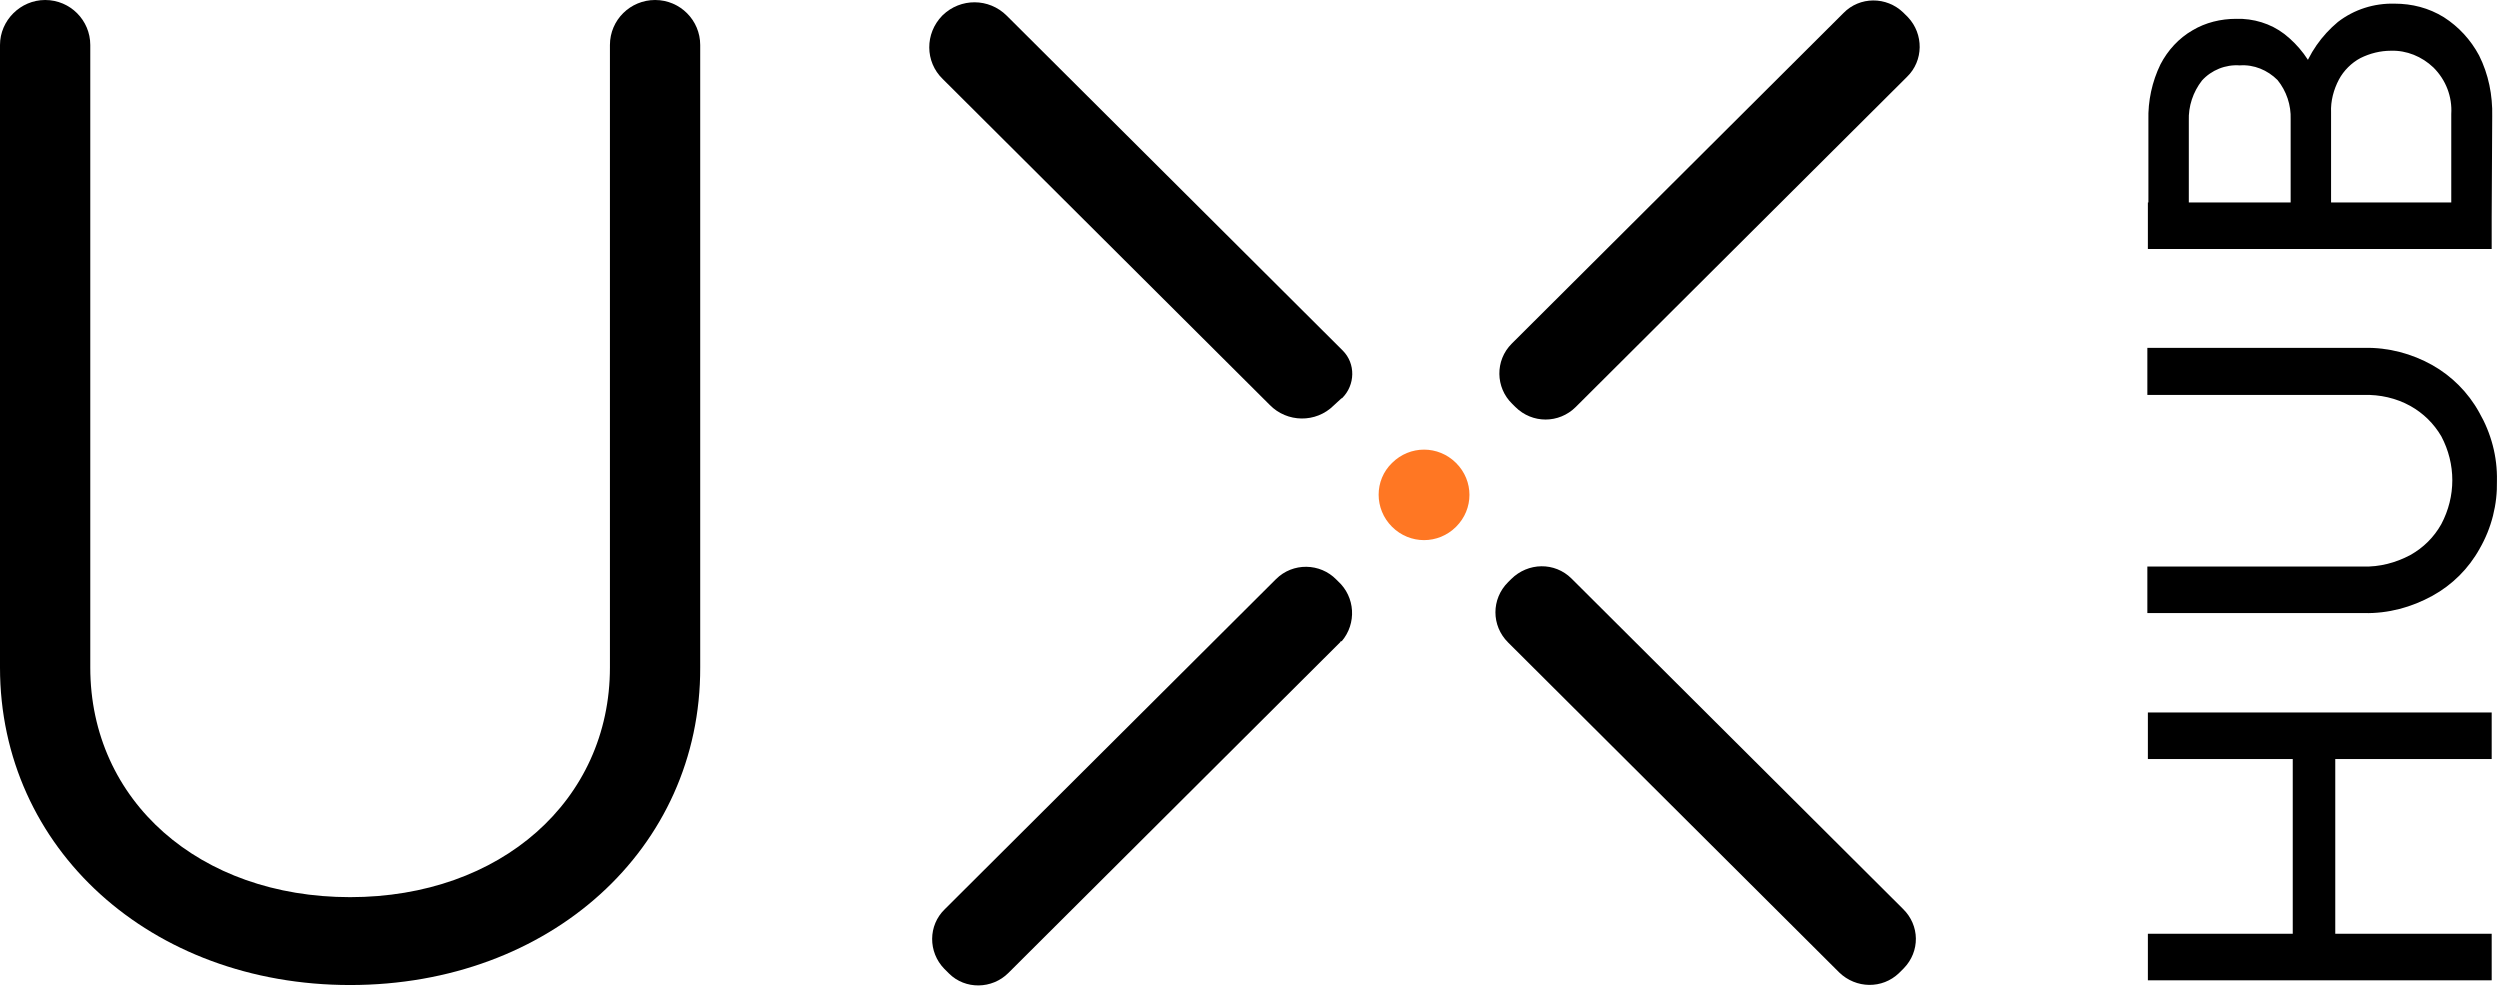
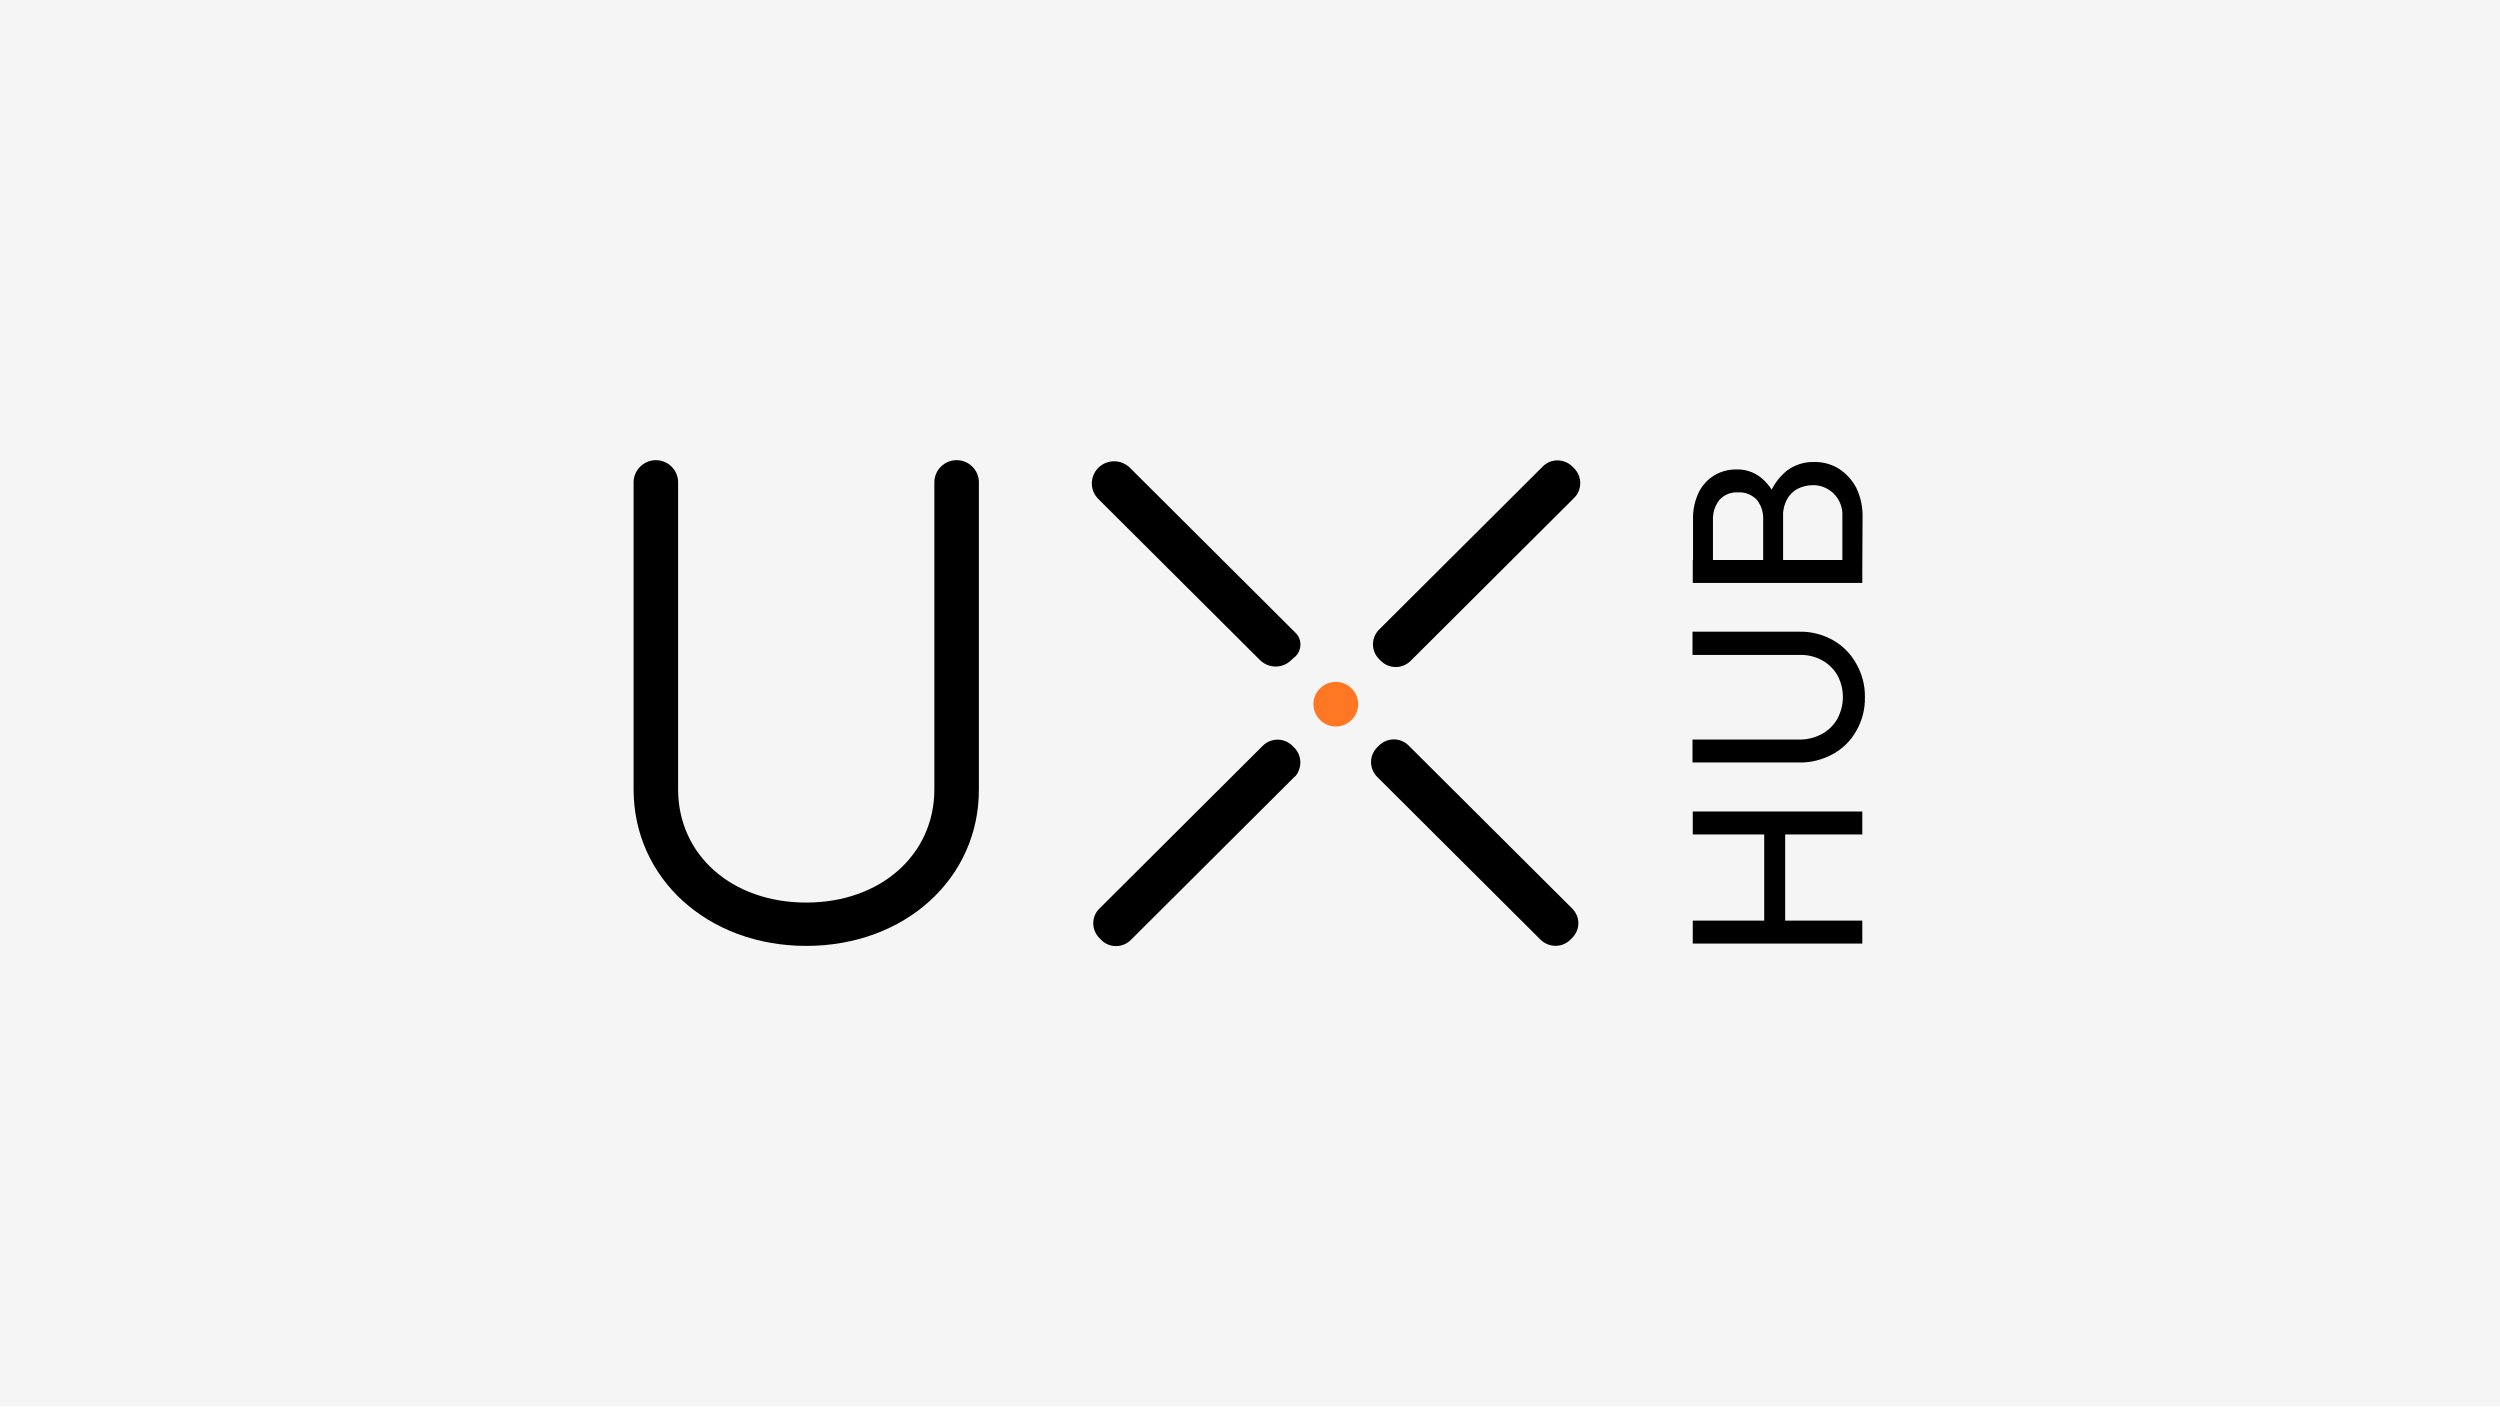
- <svg xmlns="http://www.w3.org/2000/svg" width="789" height="311" viewBox="0 0 789 311" fill="none">
-   <path d="M423.089 125.971C422.426 126.631 421.598 127.291 420.936 127.952C415.303 133.565 406.192 133.4 400.725 127.787L297.521 24.932C291.888 19.484 291.888 10.569 297.355 4.955L297.521 4.79C303.153 -0.658 312.099 -0.658 317.731 4.955L423.752 110.617C427.893 114.744 427.727 121.513 423.586 125.64C423.42 125.64 423.255 125.805 423.089 125.971Z" fill="black" />
-   <path d="M600.839 305.592C600.342 306.087 599.845 306.582 599.349 307.078C594.047 312.196 585.765 312.031 580.464 306.913L475.934 202.737C470.633 197.454 470.633 189.034 475.934 183.751C476.099 183.586 476.265 183.421 476.431 183.256L476.928 182.761C482.229 177.478 490.677 177.312 495.978 182.596L600.508 286.771C605.975 292.054 605.975 300.309 600.839 305.592Z" fill="black" />
-   <path d="M422.924 202.738L318.228 307.079C313.093 312.197 304.644 312.362 299.509 307.244C299.012 306.748 298.515 306.253 298.018 305.758C292.882 300.475 292.882 292.055 298.184 286.937L402.713 182.762C408.014 177.479 416.629 177.644 421.764 182.927L422.261 183.422C427.728 188.375 428.225 196.795 423.421 202.408C423.255 202.243 423.089 202.408 422.924 202.738Z" fill="black" />
-   <path d="M601.833 24.269L497.304 128.444C492.003 133.727 483.554 133.727 478.253 128.444C478.087 128.279 477.922 128.114 477.756 127.949L477.259 127.454C471.958 122.336 471.792 113.751 477.093 108.468L581.789 4.127C586.924 -1.156 595.373 -1.156 600.674 3.962C601.171 4.457 601.668 4.953 602.165 5.448C607.134 10.731 607.134 19.151 601.833 24.269Z" fill="black" />
-   <path d="M439.324 146.112C444.956 140.499 453.901 140.499 459.534 146.112C465.166 151.726 465.166 160.641 459.534 166.254C453.901 171.867 444.956 171.867 439.324 166.254C433.691 160.641 433.691 151.56 439.324 146.112Z" fill="#FF7723" />
-   <path d="M110.494 310.875C47.544 310.875 0 267.785 0 210.662V14.198C0 6.439 6.461 0 14.246 0C22.198 0 28.493 6.439 28.493 14.198V210.662C28.493 252.761 62.95 283.139 110.494 283.139C158.037 283.139 192.494 252.596 192.494 210.662V14.198C192.494 6.274 198.955 0 206.741 0C214.692 0 220.987 6.439 220.987 14.198V210.662C221.153 267.785 173.609 310.875 110.494 310.875Z" fill="black" />
-   <path d="M786.376 239.552H677.87V224.858H786.376V239.552ZM786.376 309.387H677.87V294.694H786.376V309.387ZM737.01 299.482H723.592V236.085H737.01V299.482Z" fill="black" />
-   <path d="M788.032 151.722C788.198 159.151 786.376 166.581 782.566 173.185C779.087 179.458 773.951 184.576 767.656 188.043C761.03 191.675 753.741 193.656 746.121 193.491H677.704V178.798H745.79C750.925 178.963 756.06 177.642 760.699 175.166C764.84 172.854 768.153 169.553 770.473 165.425C775.111 156.675 775.111 146.439 770.473 137.689C768.153 133.727 764.84 130.425 760.699 128.113C756.226 125.637 751.091 124.481 745.955 124.646H677.704V109.788H746.287C753.741 109.623 761.196 111.604 767.656 115.236C773.786 118.703 778.921 123.821 782.4 130.095C786.21 136.698 788.198 144.128 788.032 151.722Z" fill="black" />
-   <path d="M786.376 68.679H773.62V35.99C773.951 30.542 771.964 25.259 767.988 21.297C764.343 17.83 759.539 15.849 754.569 16.014C751.256 16.014 747.943 16.839 744.961 18.325C742.145 19.811 739.66 22.287 738.169 25.094C736.513 28.231 735.519 31.863 735.685 35.495V68.679H722.929V37.641C723.095 33.184 721.604 28.726 718.787 25.259C715.64 22.122 711.333 20.306 706.86 20.636C702.387 20.306 697.915 22.122 694.933 25.424C692.117 29.056 690.626 33.514 690.791 38.136V68.514H678.036V37.971C677.87 31.863 679.195 25.754 681.846 20.306C684.165 15.849 687.644 12.051 691.951 9.575C696.092 7.098 700.896 5.943 705.701 5.943C711.167 5.778 716.634 7.429 720.941 10.731C725.579 14.363 729.224 19.151 731.212 24.599L726.573 23.278C728.727 16.839 732.703 11.226 737.838 6.933C742.973 2.971 749.268 0.99 755.729 1.155C761.196 1.155 766.497 2.476 771.301 5.448C775.939 8.419 779.749 12.547 782.4 17.5C785.382 23.443 786.707 30.047 786.541 36.816L786.376 68.679ZM786.376 78.585H677.87V63.891H786.376V78.585Z" fill="black" />
+ <svg xmlns="http://www.w3.org/2000/svg" viewBox="0 0 1600 900">
+   <rect width="1600" height="900" fill="#f5f5f5" />
+   <g transform="translate(405.5 294.5)">
+     <path d="M423.089 125.971C422.426 126.631 421.598 127.291 420.936 127.952C415.303 133.565 406.192 133.4 400.725 127.787L297.521 24.932C291.888 19.484 291.888 10.569 297.355 4.955L297.521 4.79C303.153 -0.658 312.099 -0.658 317.731 4.955L423.752 110.617C427.893 114.744 427.727 121.513 423.586 125.64C423.42 125.64 423.255 125.805 423.089 125.971Z" fill="black" />
+     <path d="M600.839 305.592C600.342 306.087 599.845 306.582 599.349 307.078C594.047 312.196 585.765 312.031 580.464 306.913L475.934 202.737C470.633 197.454 470.633 189.034 475.934 183.751C476.099 183.586 476.265 183.421 476.431 183.256L476.928 182.761C482.229 177.478 490.677 177.312 495.978 182.596L600.508 286.771C605.975 292.054 605.975 300.309 600.839 305.592Z" fill="black" />
+     <path d="M422.924 202.738L318.228 307.079C313.093 312.197 304.644 312.362 299.509 307.244C299.012 306.748 298.515 306.253 298.018 305.758C292.882 300.475 292.882 292.055 298.184 286.937L402.713 182.762C408.014 177.479 416.629 177.644 421.764 182.927L422.261 183.422C427.728 188.375 428.225 196.795 423.421 202.408C423.255 202.243 423.089 202.408 422.924 202.738Z" fill="black" />
+     <path d="M601.833 24.269L497.304 128.444C492.003 133.727 483.554 133.727 478.253 128.444C478.087 128.279 477.922 128.114 477.756 127.949L477.259 127.454C471.958 122.336 471.792 113.751 477.093 108.468L581.789 4.127C586.924 -1.156 595.373 -1.156 600.674 3.962C601.171 4.457 601.668 4.953 602.165 5.448C607.134 10.731 607.134 19.151 601.833 24.269Z" fill="black" />
+     <path d="M439.324 146.112C444.956 140.499 453.901 140.499 459.534 146.112C465.166 151.726 465.166 160.641 459.534 166.254C453.901 171.867 444.956 171.867 439.324 166.254C433.691 160.641 433.691 151.56 439.324 146.112Z" fill="#FF7723" />
+     <path d="M110.494 310.875C47.544 310.875 0 267.785 0 210.662V14.198C0 6.439 6.461 0 14.246 0C22.198 0 28.493 6.439 28.493 14.198V210.662C28.493 252.761 62.95 283.139 110.494 283.139C158.037 283.139 192.494 252.596 192.494 210.662V14.198C192.494 6.274 198.955 0 206.741 0C214.692 0 220.987 6.439 220.987 14.198V210.662C221.153 267.785 173.609 310.875 110.494 310.875Z" fill="black" />
+     <path d="M786.376 239.552H677.87V224.858H786.376V239.552ZM786.376 309.387H677.87V294.694H786.376V309.387ZM737.01 299.482H723.592V236.085H737.01V299.482Z" fill="black" />
+     <path d="M788.032 151.722C788.198 159.151 786.376 166.581 782.566 173.185C779.087 179.458 773.951 184.576 767.656 188.043C761.03 191.675 753.741 193.656 746.121 193.491H677.704V178.798H745.79C750.925 178.963 756.06 177.642 760.699 175.166C764.84 172.854 768.153 169.553 770.473 165.425C775.111 156.675 775.111 146.439 770.473 137.689C768.153 133.727 764.84 130.425 760.699 128.113C756.226 125.637 751.091 124.481 745.955 124.646H677.704V109.788H746.287C753.741 109.623 761.196 111.604 767.656 115.236C773.786 118.703 778.921 123.821 782.4 130.095C786.21 136.698 788.198 144.128 788.032 151.722Z" fill="black" />
+     <path d="M786.376 68.679H773.62V35.99C773.951 30.542 771.964 25.259 767.988 21.297C764.343 17.83 759.539 15.849 754.569 16.014C751.256 16.014 747.943 16.839 744.961 18.325C742.145 19.811 739.66 22.287 738.169 25.094C736.513 28.231 735.519 31.863 735.685 35.495V68.679H722.929V37.641C723.095 33.184 721.604 28.726 718.787 25.259C715.64 22.122 711.333 20.306 706.86 20.636C702.387 20.306 697.915 22.122 694.933 25.424C692.117 29.056 690.626 33.514 690.791 38.136V68.514H678.036V37.971C677.87 31.863 679.195 25.754 681.846 20.306C684.165 15.849 687.644 12.051 691.951 9.575C696.092 7.098 700.896 5.943 705.701 5.943C711.167 5.778 716.634 7.429 720.941 10.731C725.579 14.363 729.224 19.151 731.212 24.599L726.573 23.278C728.727 16.839 732.703 11.226 737.838 6.933C742.973 2.971 749.268 0.99 755.729 1.155C761.196 1.155 766.497 2.476 771.301 5.448C775.939 8.419 779.749 12.547 782.4 17.5C785.382 23.443 786.707 30.047 786.541 36.816L786.376 68.679ZM786.376 78.585H677.87V63.891H786.376V78.585Z" fill="black" />
+   </g>
</svg>
